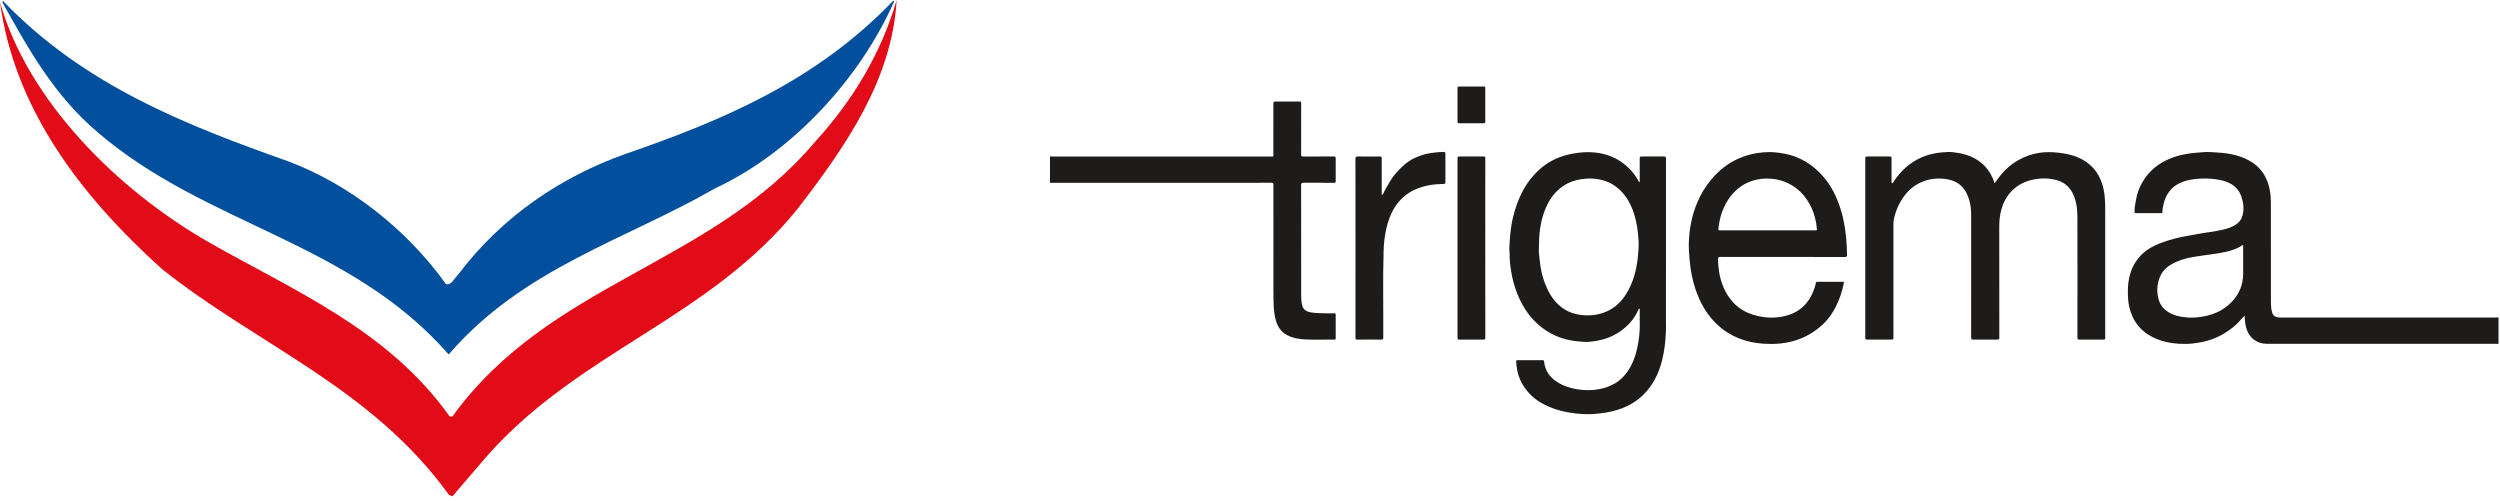
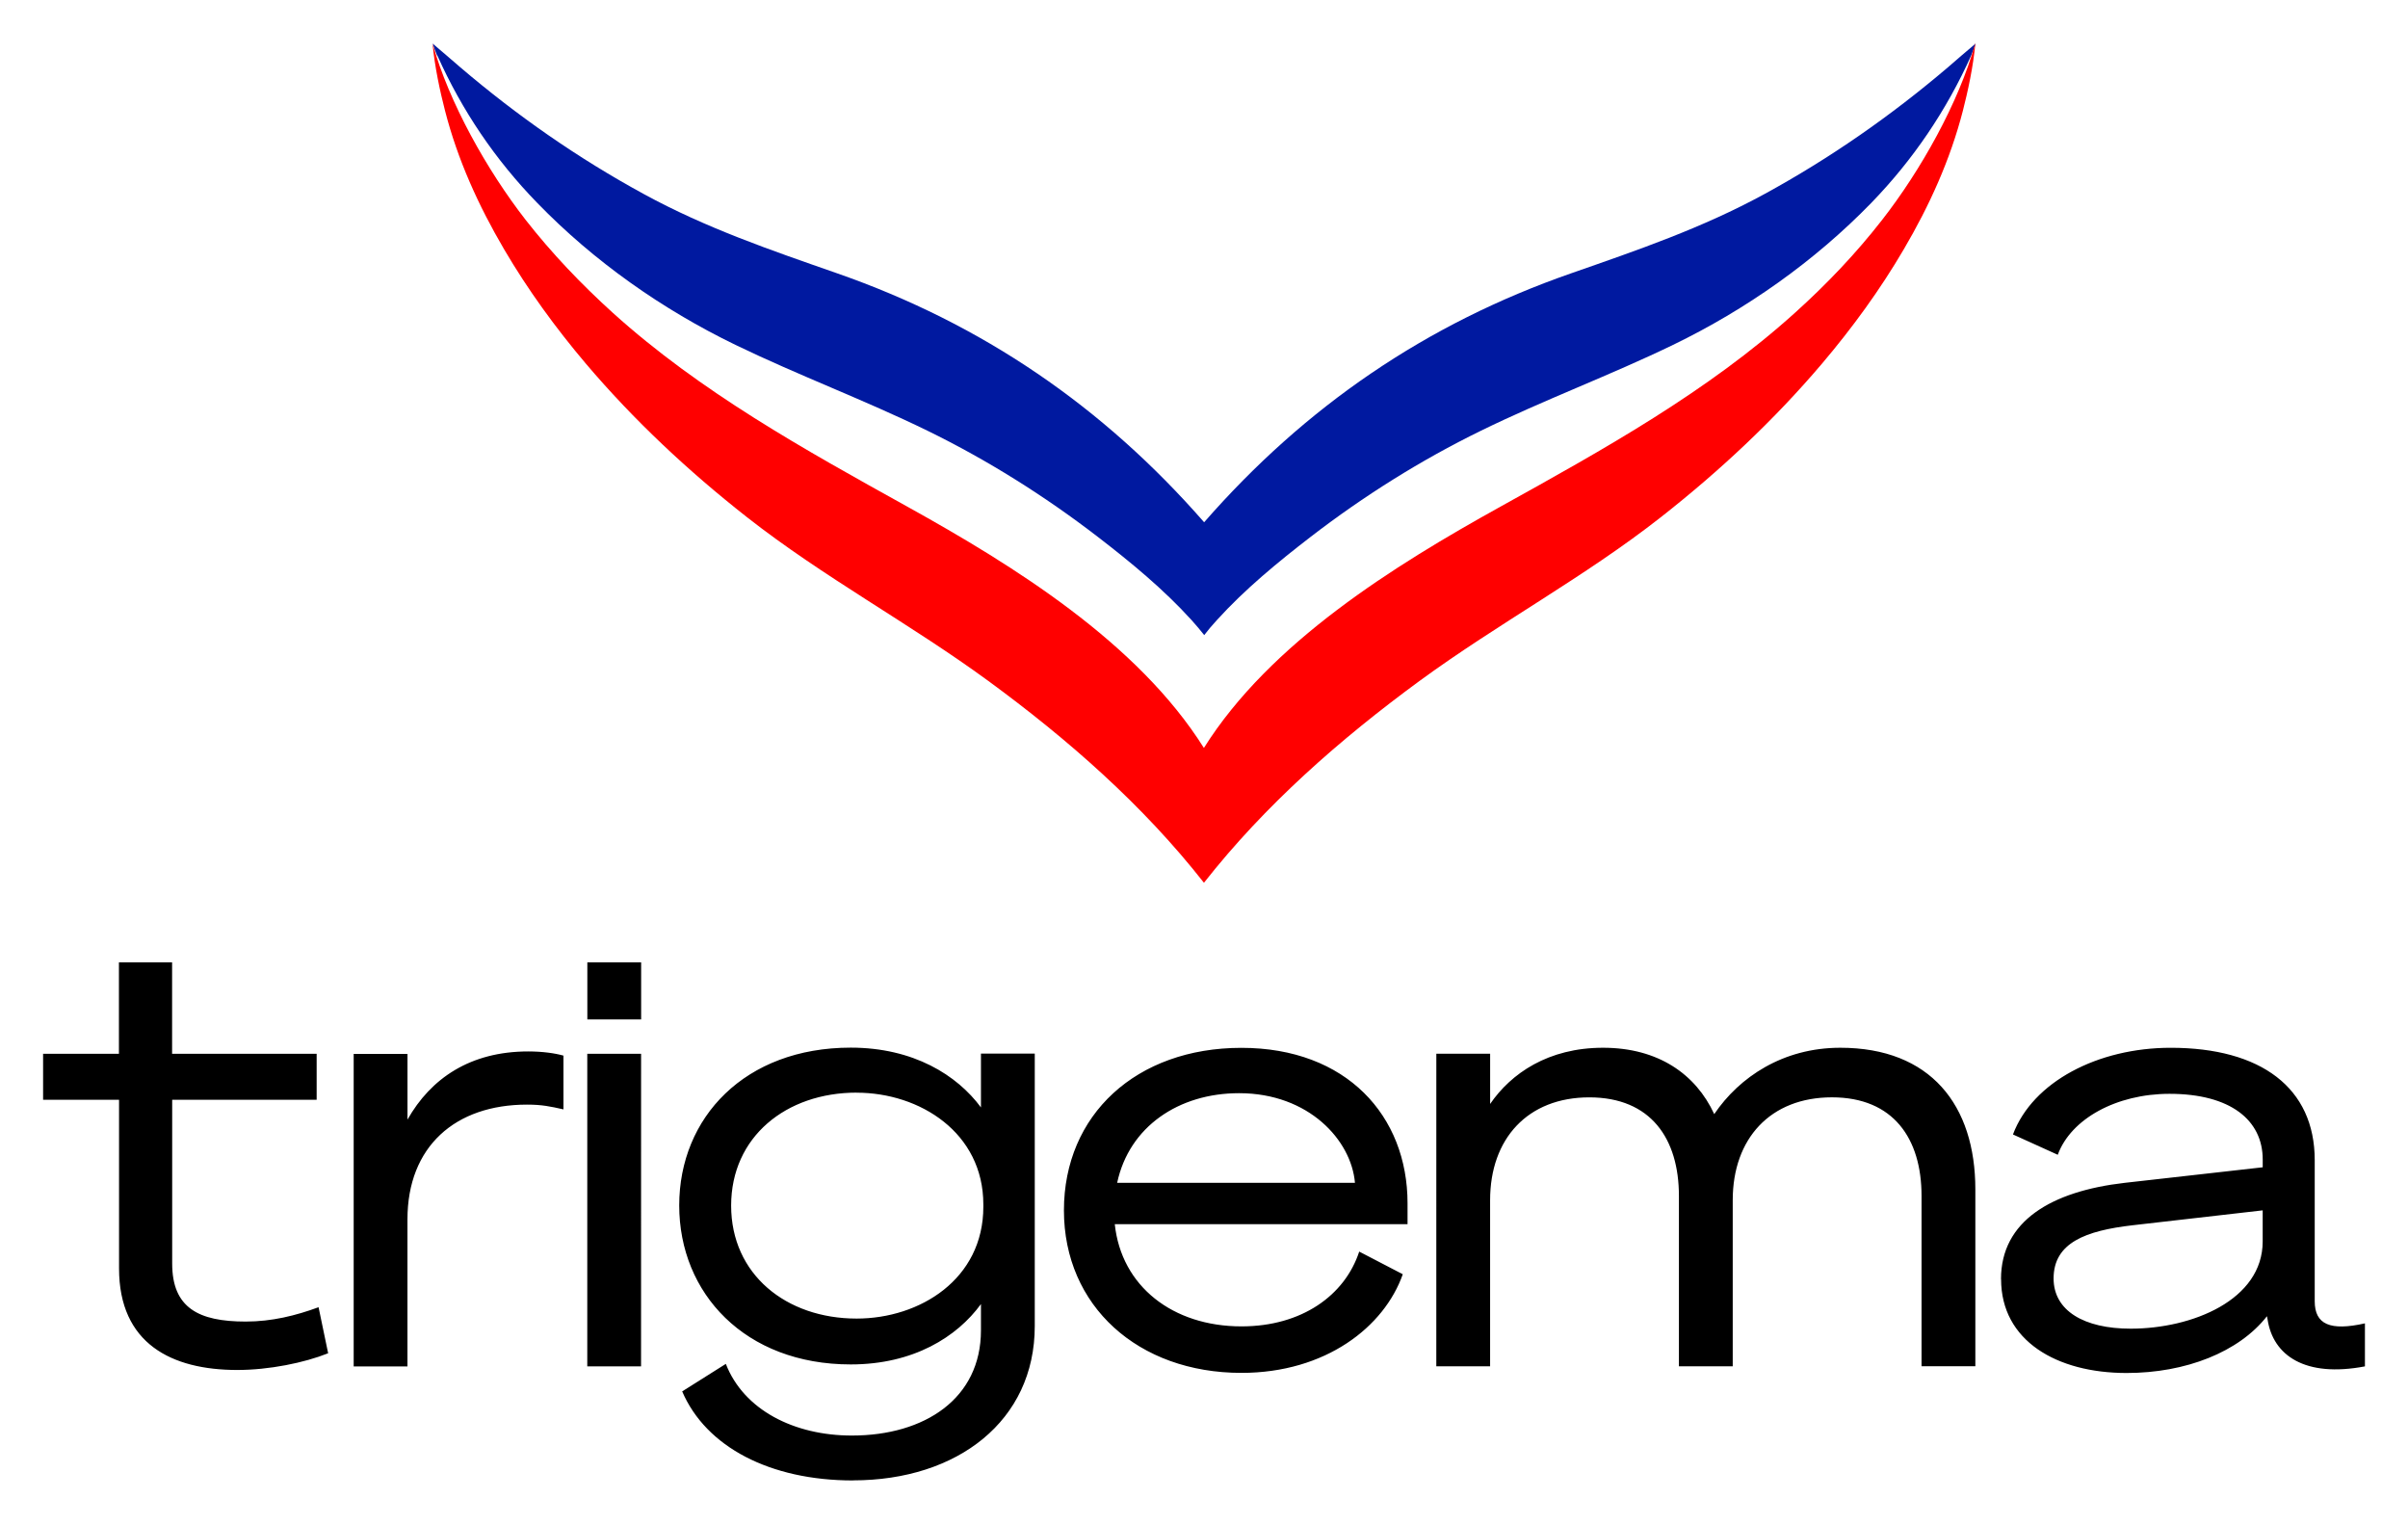
- <svg xmlns="http://www.w3.org/2000/svg" width="150" height="30" viewBox="0 0 150 30">
-   <g fill="none" fill-rule="evenodd">
-     <path fill="#E20B18" d="M47.867,12.515 C42.524,19.135 34.804,21.047 29.216,27.365 L27.144,29.78 L26.941,29.699 C22.309,23.26 15.441,20.705 9.712,16.137 C4.734,11.65 0.853,6.439 0,0.121 C1.666,6.056 7.07,11.409 12.516,14.528 C17.595,17.425 23.284,19.779 26.982,24.991 L27.144,24.991 C32.975,16.922 42.626,15.936 48.884,8.531 C51.22,5.976 52.886,3.139 53.8,0 C53.516,4.789 50.773,8.733 47.867,12.515" />
-     <path fill="#024F9D" d="M17.29,9.678 C20.927,11.047 24.36,13.703 26.758,17.043 C27.083,17.143 27.266,16.681 27.489,16.479 C30.131,12.958 33.727,10.584 37.526,9.236 C43.316,7.243 48.965,4.869 53.577,0.061 L53.658,0.061 C51.647,4.648 47.583,9.115 42.931,11.288 C37.506,14.407 31.37,16.097 26.921,21.268 C20.968,14.467 12.394,13.541 5.872,7.948 C3.211,5.694 1.687,2.898 0.143,0.141 L0.183,0.061 C5.059,5.131 11.155,7.505 17.29,9.678" />
-     <g fill="#1D1C1B" transform="translate(63 5)">
-       <path d="M71.59 10.687C71.59 10.399 71.591 10.111 71.589 9.823 71.589 9.786 71.607 9.737 71.573 9.715 71.529 9.687 71.498 9.741 71.467 9.76 71.36 9.828 71.248 9.883 71.133 9.931 70.74 10.096 70.321 10.163 69.905 10.227 69.468 10.295 69.029 10.343 68.594 10.417 68.127 10.497 67.677 10.63 67.265 10.872 67.015 11.018 66.806 11.204 66.668 11.466 66.433 11.911 66.388 12.38 66.491 12.865 66.553 13.159 66.701 13.412 66.933 13.604 67.321 13.926 67.792 14.014 68.275 14.051 68.603 14.077 68.931 14.04 69.251 13.978 69.883 13.856 70.446 13.593 70.9 13.118 71.352 12.646 71.583 12.088 71.59 11.436 71.592 11.187 71.59 10.937 71.59 10.687L71.59 10.687zM86.911 15.636C86.858 15.633 86.804 15.628 86.751 15.628 82.167 15.628 77.583 15.628 72.999 15.627 72.464 15.627 71.998 15.312 71.817 14.806 71.718 14.531 71.69 14.248 71.675 13.94 71.589 14.03 71.51 14.103 71.442 14.186 71.176 14.512 70.844 14.76 70.493 14.98 70.165 15.187 69.81 15.339 69.436 15.445 69.156 15.525 68.871 15.573 68.582 15.608 68.287 15.643 67.992 15.64 67.7 15.623 67.247 15.595 66.803 15.507 66.379 15.329 66.053 15.192 65.755 15.014 65.501 14.771 65.259 14.54 65.066 14.268 64.934 13.957 64.791 13.622 64.704 13.273 64.684 12.908 64.663 12.526 64.662 12.143 64.732 11.765 64.82 11.292 65.002 10.861 65.308 10.485 65.661 10.049 66.126 9.78 66.638 9.583 67.22 9.359 67.826 9.218 68.441 9.117 68.738 9.068 69.033 9.002 69.332 8.962 69.662 8.918 69.989 8.867 70.313 8.794 70.654 8.718 70.988 8.617 71.263 8.389 71.458 8.228 71.549 8.004 71.589 7.758 71.642 7.433 71.59 7.113 71.487 6.808 71.347 6.393 71.063 6.104 70.653 5.933 70.358 5.81 70.053 5.766 69.74 5.732 69.507 5.706 69.274 5.705 69.042 5.716 68.588 5.738 68.139 5.804 67.727 6.016 67.254 6.259 66.971 6.658 66.834 7.165 66.785 7.347 66.749 7.533 66.745 7.723 66.743 7.774 66.723 7.788 66.676 7.788 66.162 7.787 65.648 7.787 65.134 7.789 65.076 7.789 65.077 7.76 65.075 7.718 65.062 7.451 65.121 7.192 65.172 6.934 65.233 6.619 65.336 6.315 65.489 6.031 65.783 5.485 66.194 5.056 66.733 4.745 67.242 4.452 67.792 4.29 68.368 4.206 68.647 4.165 68.928 4.155 69.207 4.13 69.461 4.107 69.71 4.131 69.959 4.144 70.571 4.177 71.177 4.268 71.743 4.529 72.245 4.761 72.651 5.099 72.913 5.597 73.107 5.967 73.205 6.359 73.237 6.776 73.255 7.025 73.253 7.273 73.253 7.522 73.256 9.386 73.254 11.249 73.255 13.113 73.255 13.322 73.267 13.529 73.322 13.732 73.389 13.98 73.541 14.023 73.747 14.052 73.777 14.057 73.809 14.053 73.839 14.053 78.143 14.053 82.447 14.053 86.751 14.053 86.804 14.053 86.858 14.047 86.911 14.045L86.911 15.636zM0 4.383C.046 4.386.091 4.391.137 4.391 4.506 4.391 8.875 4.391 13.243 4.391 13.425 4.391 13.403 4.413 13.403 4.232 13.404 3.229 13.406 2.226 13.401 1.223 13.401 1.115 13.433 1.09 13.536 1.091 14.012 1.097 14.487 1.096 14.963 1.092 15.047 1.091 15.071 1.109 15.07 1.197 15.067 2.204 15.068 3.211 15.068 4.218 15.068 4.391 15.068 4.391 15.236 4.391 15.834 4.391 16.433 4.393 17.031 4.389 17.124 4.388 17.142 4.416 17.142 4.503 17.137 4.961 17.137 5.418 17.142 5.875 17.143 5.958 17.115 5.968 17.045 5.967 16.432 5.966 15.818 5.968 15.204 5.964 15.098 5.964 15.066 5.996 15.066 6.102 15.069 8.346 15.067 10.591 15.071 12.835 15.071 12.992 15.094 13.153 15.127 13.307 15.18 13.548 15.351 13.677 15.583 13.728 15.716 13.757 15.851 13.77 15.988 13.779 16.347 13.804 16.707 13.799 17.066 13.798 17.129 13.797 17.141 13.819 17.141 13.877 17.139 14.354 17.138 14.83 17.142 15.306 17.142 15.368 17.118 15.375 17.068 15.375 16.493 15.374 15.916 15.392 15.342 15.368 14.955 15.351 14.568 15.291 14.215 15.101 13.877 14.919 13.677 14.632 13.566 14.275 13.465 13.952 13.435 13.62 13.419 13.281 13.405 12.966 13.406 12.653 13.405 12.339 13.402 10.264 13.404 8.189 13.404 6.114 13.404 5.966 13.403 5.966 13.255 5.966 8.879 5.966 4.502 5.966.126 5.967.084 5.967.042 5.972 0 5.974L0 4.383M29.336 9.806C29.311 10.05 29.356 10.373 29.391 10.693 29.441 11.134 29.531 11.571 29.691 11.989 29.882 12.488 30.135 12.945 30.54 13.311 30.956 13.686 31.445 13.868 31.989 13.91 32.265 13.932 32.545 13.922 32.821 13.869 33.342 13.769 33.792 13.532 34.163 13.158 34.462 12.858 34.679 12.498 34.85 12.107 35.153 11.416 35.268 10.686 35.312 9.942 35.332 9.615 35.31 9.287 35.274 8.959 35.223 8.5 35.133 8.053 34.971 7.62 34.766 7.073 34.464 6.594 34 6.231 33.567 5.892 33.068 5.742 32.528 5.714 32.254 5.7 31.982 5.727 31.712 5.781 31.24 5.875 30.828 6.086 30.475 6.411 30.071 6.783 29.819 7.25 29.638 7.76 29.414 8.396 29.338 9.055 29.336 9.806M35.363 5.933C35.396 5.883 35.384 5.841 35.384 5.801 35.385 5.37 35.388 4.94 35.382 4.509 35.381 4.412 35.411 4.388 35.505 4.389 35.946 4.394 36.388 4.395 36.829 4.389 36.931 4.387 36.96 4.411 36.96 4.518 36.956 7.765 36.957 11.013 36.957 14.26 36.957 14.471 36.965 14.682 36.955 14.893 36.93 15.45 36.875 16.005 36.742 16.549 36.66 16.884 36.555 17.212 36.41 17.524 36.258 17.85 36.07 18.154 35.835 18.432 35.503 18.826 35.106 19.133 34.647 19.356 34.234 19.558 33.796 19.683 33.342 19.756 32.878 19.83 32.411 19.87 31.943 19.843 31.654 19.827 31.365 19.791 31.077 19.74 30.561 19.651 30.073 19.491 29.611 19.249 29.087 18.975 28.665 18.586 28.361 18.078 28.158 17.739 28.043 17.365 27.993 16.971 27.981 16.872 27.975 16.775 27.971 16.676 27.969 16.621 27.989 16.612 28.036 16.612 28.546 16.613 29.056 16.613 29.567 16.611 29.623 16.611 29.639 16.635 29.644 16.684 29.698 17.229 29.976 17.631 30.431 17.921 30.803 18.159 31.217 18.29 31.645 18.358 32.031 18.419 32.42 18.431 32.814 18.372 33.205 18.312 33.569 18.201 33.909 17.997 34.312 17.756 34.603 17.411 34.827 17.007 35.091 16.53 35.227 16.008 35.309 15.475 35.364 15.12 35.395 14.76 35.386 14.398 35.379 14.107 35.385 13.815 35.385 13.522 35.334 13.52 35.315 13.548 35.302 13.58 35.057 14.156 34.65 14.593 34.136 14.933 33.71 15.214 33.235 15.38 32.735 15.461 32.508 15.498 32.275 15.526 32.042 15.512 31.454 15.479 30.879 15.387 30.335 15.143 29.929 14.962 29.566 14.723 29.237 14.422 28.677 13.908 28.293 13.281 28.02 12.579 27.862 12.174 27.748 11.756 27.678 11.328 27.619 10.971 27.567 10.611 27.58 10.246 27.584 10.137 27.553 10.028 27.558 9.916 27.587 9.282 27.63 8.652 27.782 8.031 27.922 7.459 28.116 6.913 28.397 6.398 28.657 5.921 28.993 5.503 29.397 5.144 29.778 4.806 30.213 4.555 30.697 4.39 31.052 4.269 31.415 4.196 31.789 4.157 32.37 4.096 32.936 4.136 33.49 4.321 34.048 4.508 34.516 4.833 34.902 5.273 35.068 5.461 35.206 5.671 35.326 5.892 35.333 5.904 35.346 5.914 35.363 5.933M56.677 5.992C56.782 5.852 56.874 5.724 56.971 5.598 57.283 5.192 57.66 4.858 58.106 4.606 58.508 4.38 58.937 4.229 59.392 4.165 59.742 4.115 60.093 4.12 60.446 4.156 60.77 4.189 61.088 4.244 61.4 4.341 61.887 4.494 62.305 4.752 62.64 5.137 62.851 5.379 62.999 5.66 63.106 5.965 63.289 6.488 63.314 7.029 63.313 7.577 63.308 10.144 63.311 12.711 63.313 15.278 63.314 15.365 63.286 15.376 63.211 15.376 62.727 15.373 62.244 15.371 61.761 15.377 61.661 15.378 61.644 15.348 61.645 15.256 61.647 12.839 61.652 10.422 61.643 8.005 61.641 7.513 61.581 7.023 61.349 6.574 61.144 6.176 60.822 5.926 60.396 5.807 60.077 5.717 59.751 5.69 59.424 5.715 58.751 5.768 58.144 5.987 57.671 6.492 57.377 6.807 57.186 7.183 57.074 7.598 56.987 7.922 56.956 8.251 56.956 8.586 56.96 10.8 56.959 13.014 56.959 15.227 56.959 15.374 56.958 15.374 56.809 15.374 56.338 15.374 55.866 15.371 55.394 15.377 55.289 15.378 55.269 15.345 55.269 15.247 55.272 12.784 55.273 10.32 55.27 7.857 55.269 7.42 55.191 6.995 54.996 6.599 54.758 6.113 54.362 5.848 53.833 5.756 53.226 5.651 52.648 5.729 52.104 6.015 51.763 6.194 51.481 6.447 51.253 6.76 50.952 7.171 50.747 7.624 50.64 8.121 50.619 8.219 50.605 8.321 50.605 8.425 50.606 10.692 50.606 12.96 50.606 15.227 50.606 15.374 50.606 15.374 50.457 15.374 49.985 15.374 49.513 15.372 49.041 15.376 48.951 15.377 48.916 15.36 48.916 15.259 48.919 11.673 48.919 8.088 48.916 4.502 48.916 4.406 48.949 4.389 49.035 4.39 49.487 4.393 49.94 4.393 50.392 4.389 50.474 4.388 50.493 4.41 50.493 4.49 50.489 4.952 50.49 5.413 50.492 5.874 50.492 5.916 50.471 5.979 50.531 5.99 50.576 5.999 50.59 5.941 50.613 5.907 50.825 5.584 51.07 5.292 51.361 5.035 51.639 4.791 51.945 4.599 52.279 4.449 52.576 4.316 52.889 4.234 53.211 4.18 53.421 4.144 53.633 4.136 53.844 4.121 54.035 4.108 54.231 4.135 54.421 4.165 54.789 4.22 55.145 4.319 55.474 4.5 55.884 4.726 56.209 5.038 56.441 5.448 56.536 5.616 56.609 5.792 56.677 5.992M43.05 8.818L45.869 8.818C45.904 8.818 45.938 8.818 45.973 8.817 46.008 8.816 46.019 8.795 46.016 8.764 45.999 8.626 45.987 8.487 45.963 8.35 45.893 7.947 45.758 7.564 45.555 7.208 45.362 6.867 45.122 6.562 44.811 6.323 44.427 6.026 43.998 5.83 43.511 5.752 43.155 5.695 42.804 5.699 42.457 5.767 41.877 5.879 41.387 6.159 40.984 6.6 40.681 6.931 40.473 7.312 40.32 7.727 40.207 8.034 40.15 8.357 40.105 8.682 40.087 8.812 40.122 8.821 40.231 8.821 41.171 8.817 42.11 8.818 43.05 8.818M43.945 10.417C42.702 10.417 41.459 10.418 40.216 10.414 40.108 10.414 40.084 10.447 40.085 10.549 40.092 11.208 40.204 11.843 40.503 12.436 40.914 13.253 41.57 13.761 42.461 13.959 42.802 14.035 43.151 14.076 43.501 14.051 44.048 14.012 44.567 13.876 45.014 13.54 45.371 13.271 45.618 12.916 45.785 12.505 45.854 12.334 45.923 12.161 45.951 11.977 45.959 11.925 45.99 11.907 46.046 11.907 46.552 11.909 47.059 11.909 47.565 11.908 47.623 11.907 47.644 11.914 47.631 11.983 47.531 12.491 47.369 12.977 47.131 13.436 46.963 13.761 46.759 14.066 46.505 14.328 45.976 14.871 45.344 15.252 44.613 15.459 44.029 15.625 43.428 15.662 42.827 15.623 42.112 15.576 41.425 15.401 40.796 15.041 40.539 14.894 40.302 14.719 40.081 14.518 39.597 14.079 39.241 13.551 38.969 12.963 38.762 12.516 38.619 12.047 38.517 11.567 38.446 11.232 38.404 10.893 38.372 10.552 38.338 10.191 38.318 9.83 38.333 9.469 38.366 8.698 38.513 7.948 38.802 7.233 39.018 6.696 39.31 6.202 39.686 5.758 40.144 5.219 40.681 4.789 41.329 4.506 41.696 4.345 42.079 4.237 42.479 4.177 42.705 4.144 42.933 4.126 43.157 4.124 43.373 4.123 43.594 4.145 43.813 4.177 44.114 4.221 44.406 4.287 44.691 4.39 45.14 4.553 45.542 4.796 45.907 5.108 46.429 5.555 46.825 6.095 47.115 6.715 47.326 7.163 47.482 7.632 47.59 8.115 47.666 8.456 47.722 8.799 47.757 9.147 47.795 9.526 47.818 9.904 47.823 10.284 47.825 10.395 47.788 10.419 47.684 10.419 46.438 10.416 45.191 10.417 43.945 10.417M18.329 9.871C18.329 8.092 18.33 6.313 18.326 4.534 18.326 4.417 18.355 4.386 18.472 4.388 18.913 4.396 19.354 4.394 19.795 4.389 19.883 4.388 19.904 4.415 19.903 4.5 19.9 5.18 19.902 5.86 19.902 6.54 19.902 6.571 19.901 6.602 19.902 6.633 19.903 6.654 19.897 6.683 19.927 6.689 19.959 6.696 19.973 6.672 19.984 6.646 20.076 6.429 20.198 6.229 20.315 6.025 20.449 5.791 20.6 5.567 20.777 5.367 21.091 5.013 21.435 4.687 21.872 4.485 22.188 4.339 22.514 4.226 22.864 4.18 23.112 4.148 23.36 4.119 23.611 4.113 23.697 4.111 23.724 4.14 23.724 4.226 23.721 4.795 23.72 5.363 23.725 5.932 23.725 6.025 23.69 6.037 23.61 6.037 23.054 6.04 22.511 6.122 21.992 6.335 21.551 6.516 21.181 6.791 20.881 7.164 20.587 7.528 20.399 7.942 20.265 8.388 20.164 8.727 20.102 9.071 20.06 9.422 20.032 9.652 20.022 9.882 20.015 10.113 19.965 11.825 20.008 13.538 19.996 15.25 19.995 15.346 19.981 15.379 19.874 15.377 19.399 15.37 18.923 15.372 18.447 15.377 18.35 15.378 18.327 15.348 18.327 15.254 18.33 13.46 18.329 11.665 18.329 9.871M26.116 9.882C26.116 11.673 26.115 13.464 26.119 15.254 26.119 15.36 26.089 15.378 25.992 15.377 25.517 15.371 25.041 15.372 24.566 15.376 24.475 15.377 24.45 15.353 24.45 15.261 24.452 11.676 24.452 8.091 24.45 4.505 24.45 4.415 24.473 4.388 24.565 4.389 25.048 4.394 25.531 4.394 26.015 4.389 26.106 4.387 26.118 4.418 26.118 4.499 26.115 6.293 26.116 8.088 26.116 9.882M26.116 1.299C26.116 1.63 26.114 1.96 26.118 2.291 26.119 2.367 26.105 2.395 26.02 2.394 25.533 2.39 25.046 2.39 24.559 2.394 24.473 2.395 24.449 2.37 24.45 2.284 24.453 1.623 24.453.963 24.45.302 24.449.215 24.474.192 24.56.193 25.047.197 25.534.197 26.021.192 26.107.191 26.119.221 26.118.297 26.114.631 26.116.965 26.116 1.299" />
-     </g>
-   </g>
+ <svg xmlns="http://www.w3.org/2000/svg" id="svg1240" version="1.1" width="1024" height="648" viewBox="-1.485 -1.485 82.973 52.473">
+   <defs id="defs1237" />
+   <path d="M 2.613,36.388 H 0 v -1.586 h 2.613 v -3.15 h 1.832 v 3.15 h 4.981 V 36.388 H 4.448 v 5.642 c 0,1.524 0.906,1.998 2.532,1.998 0.906,0 1.73,-0.206 2.512,-0.494 l 0.33,1.586 c -0.824,0.33 -2.038,0.576 -3.13,0.576 -2.263,0 -4.075,-0.906 -4.075,-3.5 v -5.805 z m 15.316,0.33 c -0.452,-0.102 -0.742,-0.164 -1.256,-0.164 -2.469,0 -4.118,1.442 -4.118,3.954 v 5.066 H 10.702 V 34.807 h 1.854 v 2.263 c 0.804,-1.42 2.162,-2.348 4.16,-2.348 0.494,0 0.926,0.062 1.214,0.144 v 1.854 z m 0.824,-5.066 h 1.854 v 1.967 h -1.854 z m 1.851,13.919 H 18.751 V 34.804 h 1.854 z m 7.304,3.931 c -2.862,0 -5.066,-1.154 -5.887,-3.068 l 1.504,-0.948 c 0.618,1.586 2.348,2.469 4.343,2.469 2.512,0 4.448,-1.276 4.448,-3.624 v -0.906 c -0.824,1.132 -2.326,2.08 -4.487,2.08 -3.644,0 -5.91,-2.45 -5.91,-5.478 0,-3.028 2.263,-5.436 5.91,-5.436 2.162,0 3.666,0.948 4.487,2.06 v -1.854 h 1.854 v 9.39 c 0,3.254 -2.656,5.312 -6.26,5.312 z m 0.124,-13.361 c -2.43,0 -4.324,1.524 -4.324,3.892 0,2.368 1.894,3.892 4.324,3.892 2.182,0 4.366,-1.358 4.366,-3.85 v -0.082 c 0,-2.469 -2.182,-3.85 -4.366,-3.85 z m 17.315,5.475 1.504,0.782 c -0.638,1.812 -2.656,3.398 -5.56,3.398 -3.562,0 -6.116,-2.306 -6.116,-5.599 0,-3.294 2.492,-5.599 6.116,-5.599 3.624,0 5.724,2.348 5.724,5.354 V 40.672 H 36.927 c 0.226,2.142 1.998,3.522 4.366,3.522 2.08,0 3.562,-1.07 4.056,-2.574 z m -8.337,-2.368 h 8.193 c -0.124,-1.462 -1.586,-3.088 -3.994,-3.088 -2.08,0 -3.787,1.154 -4.2,3.088 z M 48.007,34.801 H 49.861 v 1.73 c 0.72,-1.05 1.998,-1.936 3.892,-1.936 1.894,0 3.192,0.906 3.83,2.286 0.864,-1.276 2.368,-2.286 4.343,-2.286 3.11,0 4.654,1.976 4.654,4.88 v 6.093 h -1.854 v -5.867 c 0,-1.976 -0.968,-3.398 -3.088,-3.398 -2.12,0 -3.418,1.42 -3.418,3.542 v 5.724 h -1.854 v -5.867 c 0,-1.976 -0.968,-3.398 -3.088,-3.398 -2.12,0 -3.418,1.42 -3.418,3.542 v 5.724 h -1.854 z m 19.457,7.764 c 0,-1.998 1.73,-3.025 4.262,-3.316 l 4.756,-0.536 v -0.268 c 0,-1.358 -1.112,-2.263 -3.212,-2.263 -1.832,0 -3.398,0.864 -3.85,2.1 l -1.544,-0.7 c 0.68,-1.812 2.924,-2.986 5.436,-2.986 3.11,0 4.962,1.38 4.962,3.872 v 4.86 c 0,0.804 0.536,1.03 1.73,0.762 v 1.482 c -2.06,0.392 -3.169,-0.37 -3.356,-1.626 l -0.02,-0.102 c -0.968,1.236 -2.8,1.956 -4.837,1.956 -2.41,0 -4.324,-1.112 -4.324,-3.231 z m 9.017,-2.368 -4.487,0.514 c -1.606,0.186 -2.718,0.598 -2.718,1.832 0,1.112 1.05,1.73 2.656,1.73 2.12,0 4.549,-0.988 4.549,-3.006 z" id="Wortmarke" style="stroke-width:0.282" />
+   <path class="cls-1" d="M 13.575,0.409 C 13.519,0.282 13.476,0.144 13.423,0 c 0.296,0.248 0.652,0.559 0.948,0.813 1.964,1.674 4.047,3.127 6.325,4.369 2.148,1.174 4.366,1.93 6.663,2.732 5.004,1.744 9.17,4.597 12.647,8.577 3.477,-3.979 7.643,-6.836 12.647,-8.577 C 54.95,7.112 57.165,6.356 59.316,5.182 61.59,3.94 63.673,2.486 65.64,0.813 65.934,0.559 66.289,0.248 66.589,0 c -0.054,0.144 -0.096,0.282 -0.152,0.409 -0.852,1.894 -1.998,3.59 -3.446,5.083 -1.953,2.009 -4.31,3.669 -6.827,4.888 -2.176,1.053 -4.448,1.894 -6.621,2.958 -2.072,1.013 -4.036,2.247 -5.862,3.652 -1.135,0.875 -2.272,1.809 -3.237,2.873 -0.158,0.172 -0.305,0.344 -0.435,0.516 v 0 c 0,0 0,0 0,0 v 0 c 0,0 0,0 0,0 C 39.879,20.21 39.729,20.038 39.574,19.863 38.609,18.799 37.474,17.865 36.337,16.99 34.511,15.585 32.546,14.351 30.475,13.338 28.302,12.277 26.033,11.433 23.857,10.38 21.339,9.161 18.98,7.502 17.03,5.492 15.579,4.002 14.433,2.306 13.584,0.409 Z" id="path1199" style="fill:#0019a0;stroke-width:0.282" />
+   <path class="cls-2" d="m 66.58,0 c -0.073,0.796 -0.26,1.654 -0.429,2.311 -0.437,1.696 -1.154,3.274 -2.038,4.778 -0.818,1.397 -1.77,2.701 -2.814,3.934 -1.665,1.961 -3.531,3.703 -5.546,5.286 -2.625,2.063 -5.616,3.666 -8.323,5.647 C 44.688,23.967 42.105,26.23 40,28.911 v 0 c 0,0 0,0 0,0 v 0 c 0,0 0,0 0,0 C 37.895,26.23 35.312,23.967 32.569,21.957 29.862,19.976 26.871,18.373 24.246,16.31 22.231,14.727 20.365,12.985 18.7,11.024 17.656,9.79 16.708,8.489 15.887,7.09 15.003,5.585 14.286,4.008 13.849,2.311 13.68,1.657 13.493,0.799 13.42,0 c 0.567,2.035 1.88,4.369 3.209,6.076 0.903,1.154 1.911,2.21 2.997,3.195 3.025,2.732 6.61,4.716 10.155,6.683 3.663,2.032 7.939,4.685 10.217,8.312 2.278,-3.627 6.553,-6.28 10.217,-8.312 C 53.759,13.987 57.343,12.003 60.368,9.271 61.458,8.289 62.465,7.233 63.366,6.076 64.698,4.369 66.01,2.035 66.574,0 Z" id="path1201" style="fill:#ff0000;stroke-width:0.282" />
</svg>
